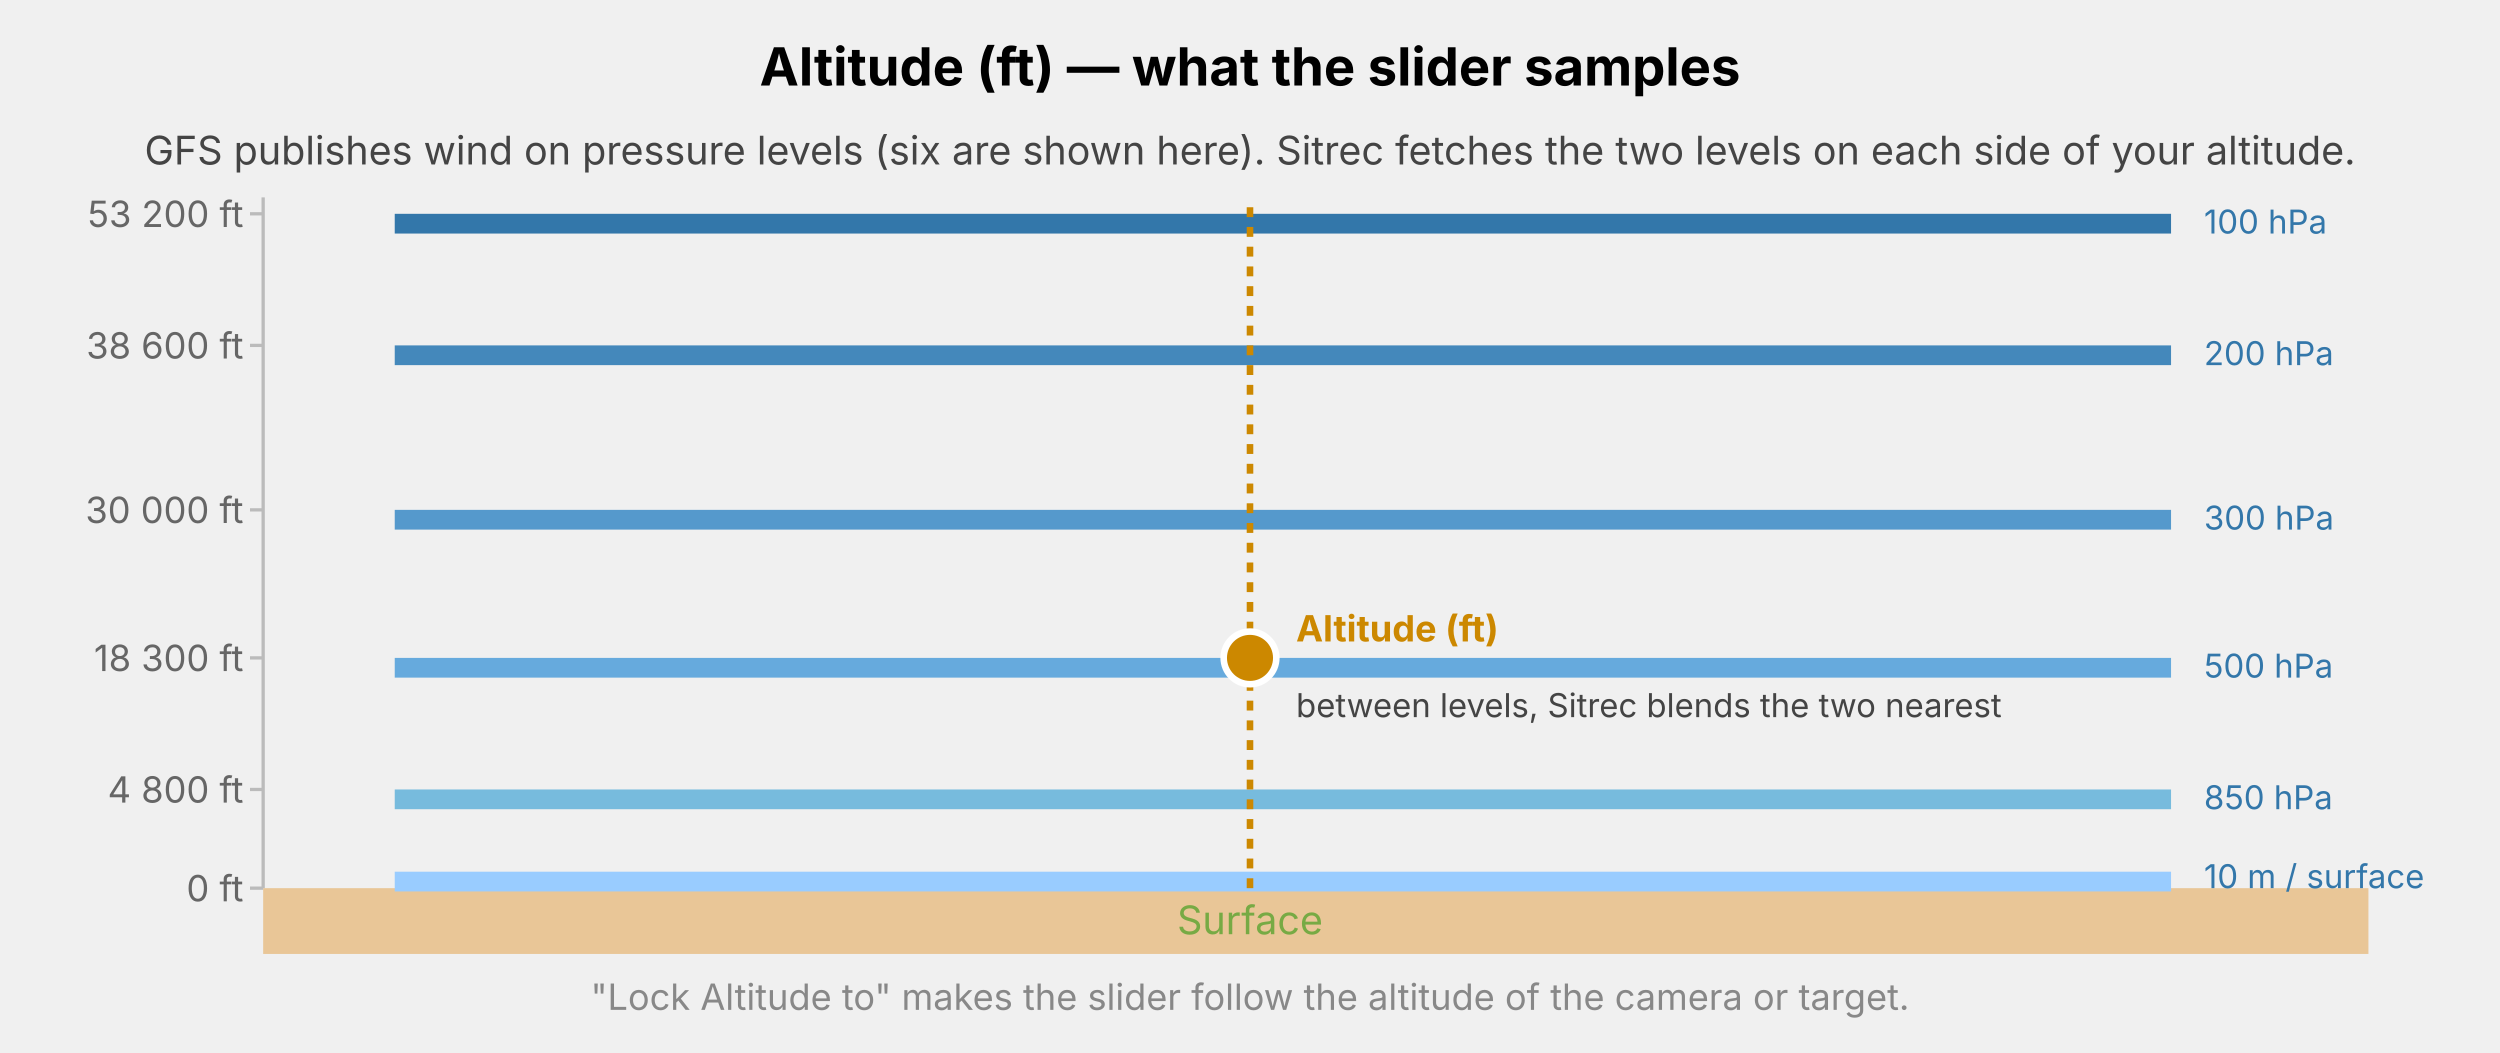
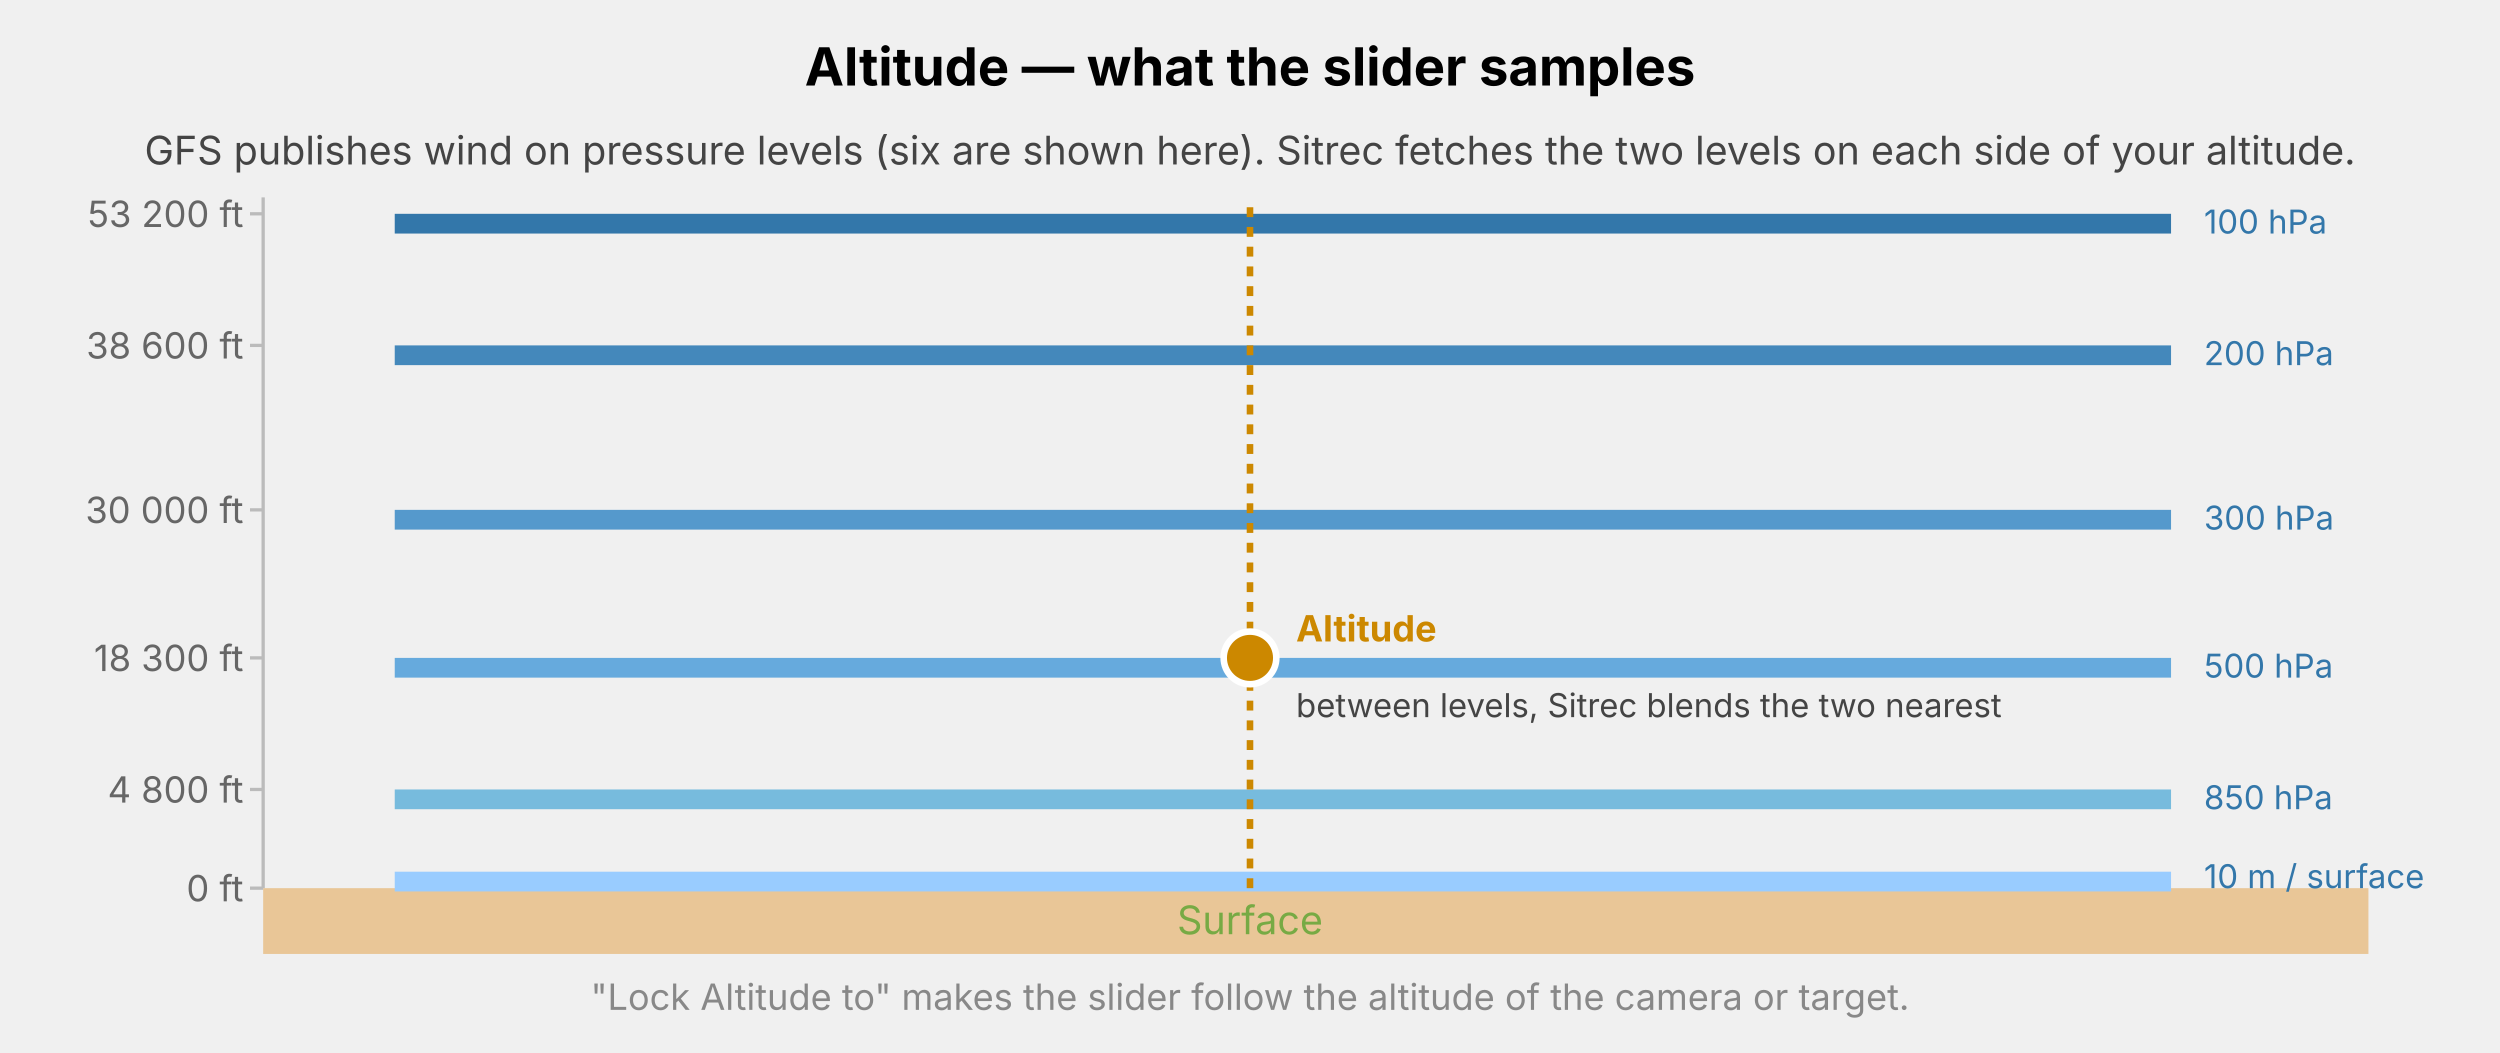
<svg xmlns="http://www.w3.org/2000/svg" viewBox="0 0 760 320" font-family="-apple-system, system-ui, sans-serif" font-size="12">
-   <text x="380" y="26" text-anchor="middle" font-size="16" font-weight="700">Altitude (ft) — what the slider samples</text>
+   <text x="380" y="26" text-anchor="middle" font-size="16" font-weight="700">Altitude — what the slider samples</text>
  <rect x="80" y="270" width="640" height="20" fill="#e9c697" />
  <text x="380" y="284" text-anchor="middle" fill="#7a4">Surface</text>
  <g font-size="11" fill="#666">
    <line x1="80" y1="270" x2="80" y2="60" stroke="#bbb" />
    <line x1="76" y1="270" x2="80" y2="270" stroke="#bbb" />
    <line x1="76" y1="240" x2="80" y2="240" stroke="#bbb" />
    <line x1="76" y1="200" x2="80" y2="200" stroke="#bbb" />
    <line x1="76" y1="155" x2="80" y2="155" stroke="#bbb" />
    <line x1="76" y1="105" x2="80" y2="105" stroke="#bbb" />
    <line x1="76" y1="65" x2="80" y2="65" stroke="#bbb" />
    <text x="74" y="274" text-anchor="end">0 ft</text>
    <text x="74" y="244" text-anchor="end">4 800 ft</text>
    <text x="74" y="204" text-anchor="end">18 300 ft</text>
    <text x="74" y="159" text-anchor="end">30 000 ft</text>
    <text x="74" y="109" text-anchor="end">38 600 ft</text>
    <text x="74" y="69" text-anchor="end">53 200 ft</text>
  </g>
  <g>
    <rect x="120" y="265" width="540" height="6" fill="#9cf" />
    <rect x="120" y="240" width="540" height="6" fill="#7bd" />
    <rect x="120" y="200" width="540" height="6" fill="#6ad" />
    <rect x="120" y="155" width="540" height="6" fill="#59c" />
    <rect x="120" y="105" width="540" height="6" fill="#48b" />
    <rect x="120" y="65" width="540" height="6" fill="#37a" />
    <text x="670" y="270" font-size="10" fill="#37a">10 m / surface</text>
    <text x="670" y="246" font-size="10" fill="#37a">850 hPa</text>
    <text x="670" y="206" font-size="10" fill="#37a">500 hPa</text>
    <text x="670" y="161" font-size="10" fill="#37a">300 hPa</text>
    <text x="670" y="111" font-size="10" fill="#37a">200 hPa</text>
    <text x="670" y="71" font-size="10" fill="#37a">100 hPa</text>
  </g>
  <g>
    <line x1="380" y1="270" x2="380" y2="60" stroke="#c80" stroke-width="2" stroke-dasharray="3 3" />
    <circle cx="380" cy="200" r="8" fill="#c80" stroke="#fff" stroke-width="2" />
-     <text x="394" y="195" font-size="11" font-weight="700" fill="#c80">Altitude (ft)</text>
+     <text x="394" y="195" font-size="11" font-weight="700" fill="#c80">Altitude</text>
    <text x="394" y="218" font-size="10" fill="#444">between levels, Sitrec blends the two nearest</text>
  </g>
  <text x="380" y="50" text-anchor="middle" fill="#444">GFS publishes wind on pressure levels (six are shown here). Sitrec fetches the two levels on each side of your altitude.</text>
  <text x="380" y="307" text-anchor="middle" fill="#888" font-size="11">"Lock Altitude to" makes the slider follow the altitude of the camera or target.</text>
</svg>
